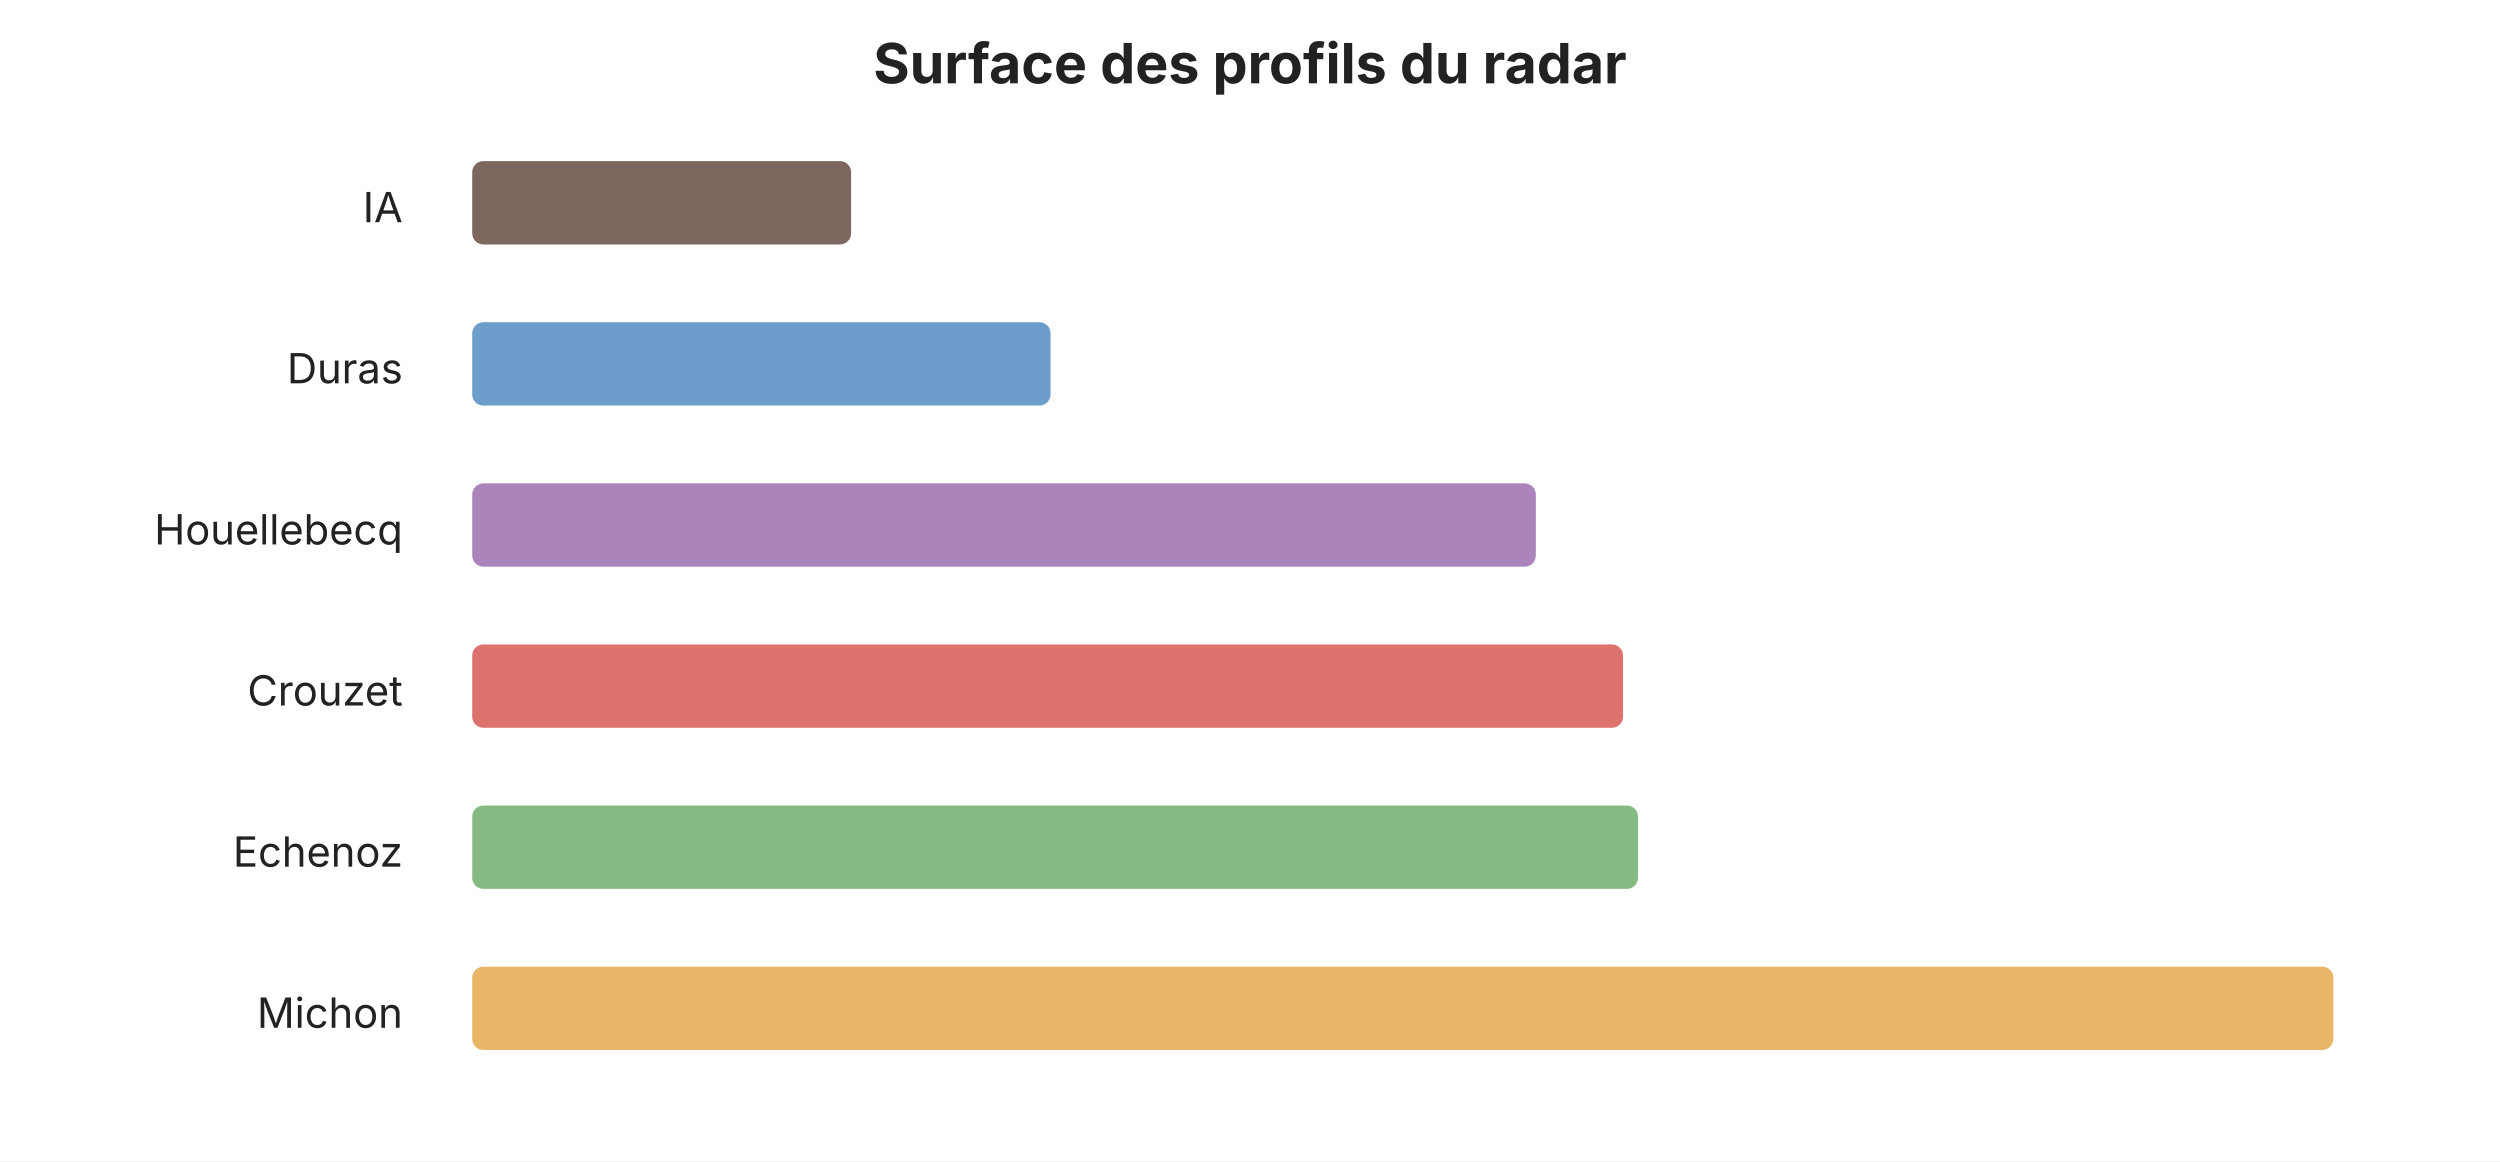
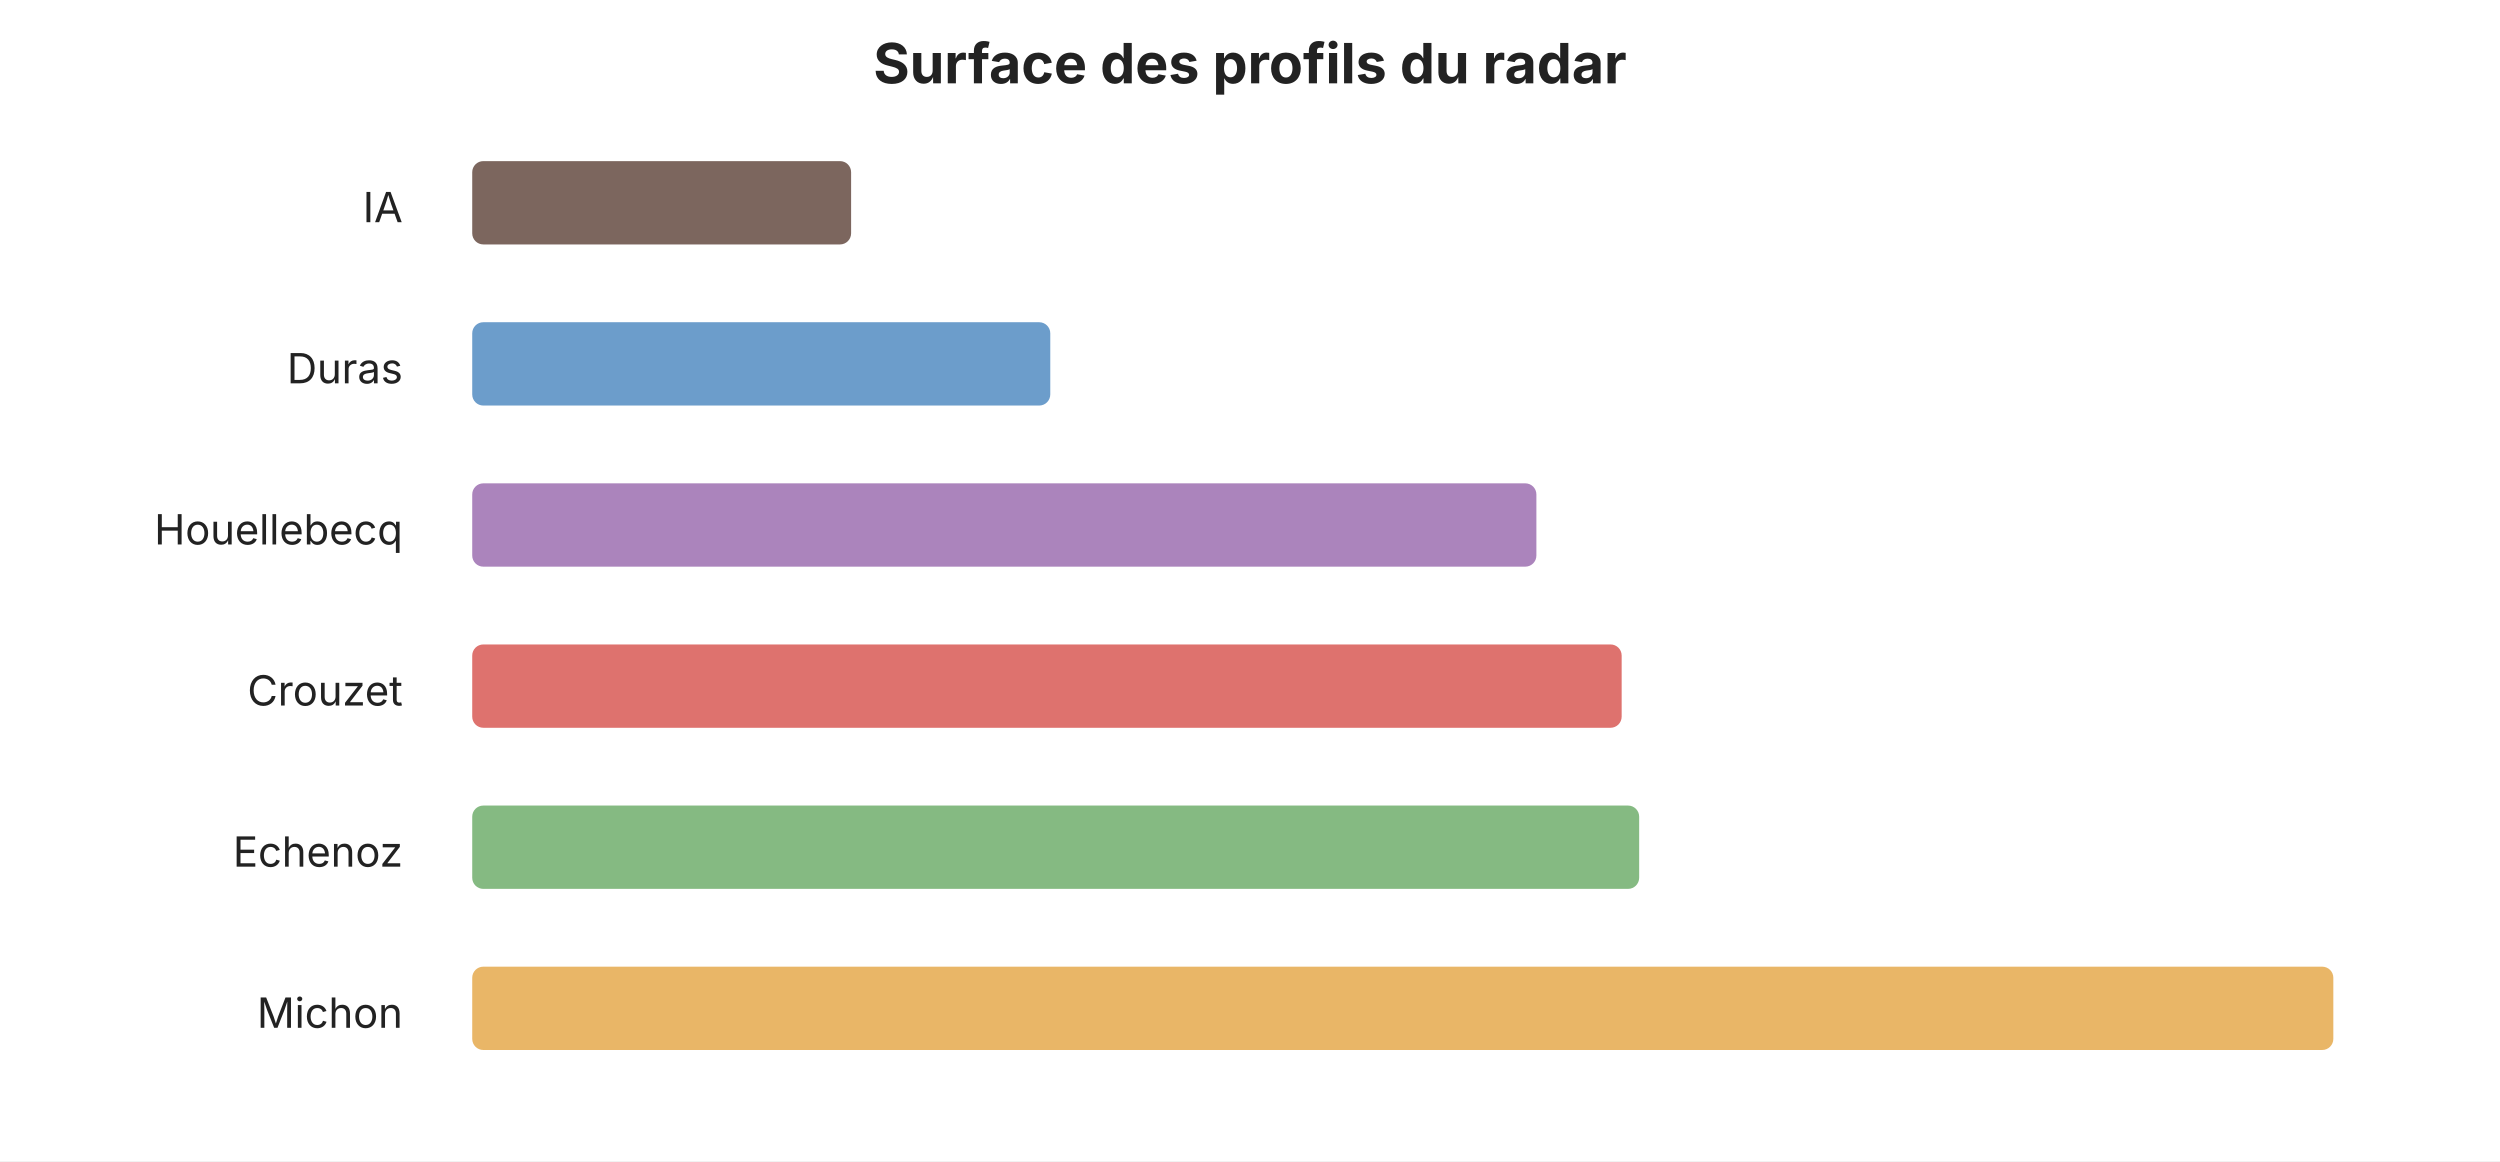
<svg xmlns="http://www.w3.org/2000/svg" width="900" height="418" viewBox="0 0 900 418">
  <rect width="100%" height="100%" fill="white" />
  <style>text{font-family:-apple-system,BlinkMacSystemFont,"Segoe UI",sans-serif;fill:#222}.title{font-size:20px;font-weight:700}.label{font-size:15px}</style>
  <text class="title" x="450" y="30" text-anchor="middle">Surface des profils du radar</text>
  <text class="label" x="145" y="80" text-anchor="end">IA</text>
  <rect x="170" y="58" width="136.4" height="30" rx="4" fill="#4a2c20" fill-opacity="0.72" />
  <text class="label" x="145" y="138" text-anchor="end">Duras</text>
-   <rect x="170" y="116" width="208.2" height="30" rx="4" fill="#3478b8" fill-opacity="0.72" />
+   <rect x="170" y="116" width="208.1" height="30" rx="4" fill="#3478b8" fill-opacity="0.72" />
  <text class="label" x="145" y="196" text-anchor="end">Houellebecq</text>
-   <rect x="170" y="174" width="382.9" height="30" rx="4" fill="#8b55a2" fill-opacity="0.72" />
+   <rect x="170" y="174" width="383.1" height="30" rx="4" fill="#8b55a2" fill-opacity="0.72" />
  <text class="label" x="145" y="254" text-anchor="end">Crouzet</text>
-   <rect x="170" y="232" width="414.3" height="30" rx="4" fill="#d13c36" fill-opacity="0.72" />
+   <rect x="170" y="232" width="413.8" height="30" rx="4" fill="#d13c36" fill-opacity="0.72" />
  <text class="label" x="145" y="312" text-anchor="end">Echenoz</text>
-   <rect x="170" y="290" width="419.7" height="30" rx="4" fill="#57a052" fill-opacity="0.72" />
+   <rect x="170" y="290" width="420.1" height="30" rx="4" fill="#57a052" fill-opacity="0.72" />
  <text class="label" x="145" y="370" text-anchor="end">Michon</text>
  <rect x="170" y="348" width="670.0" height="30" rx="4" fill="#e19a2d" fill-opacity="0.72" />
</svg>
